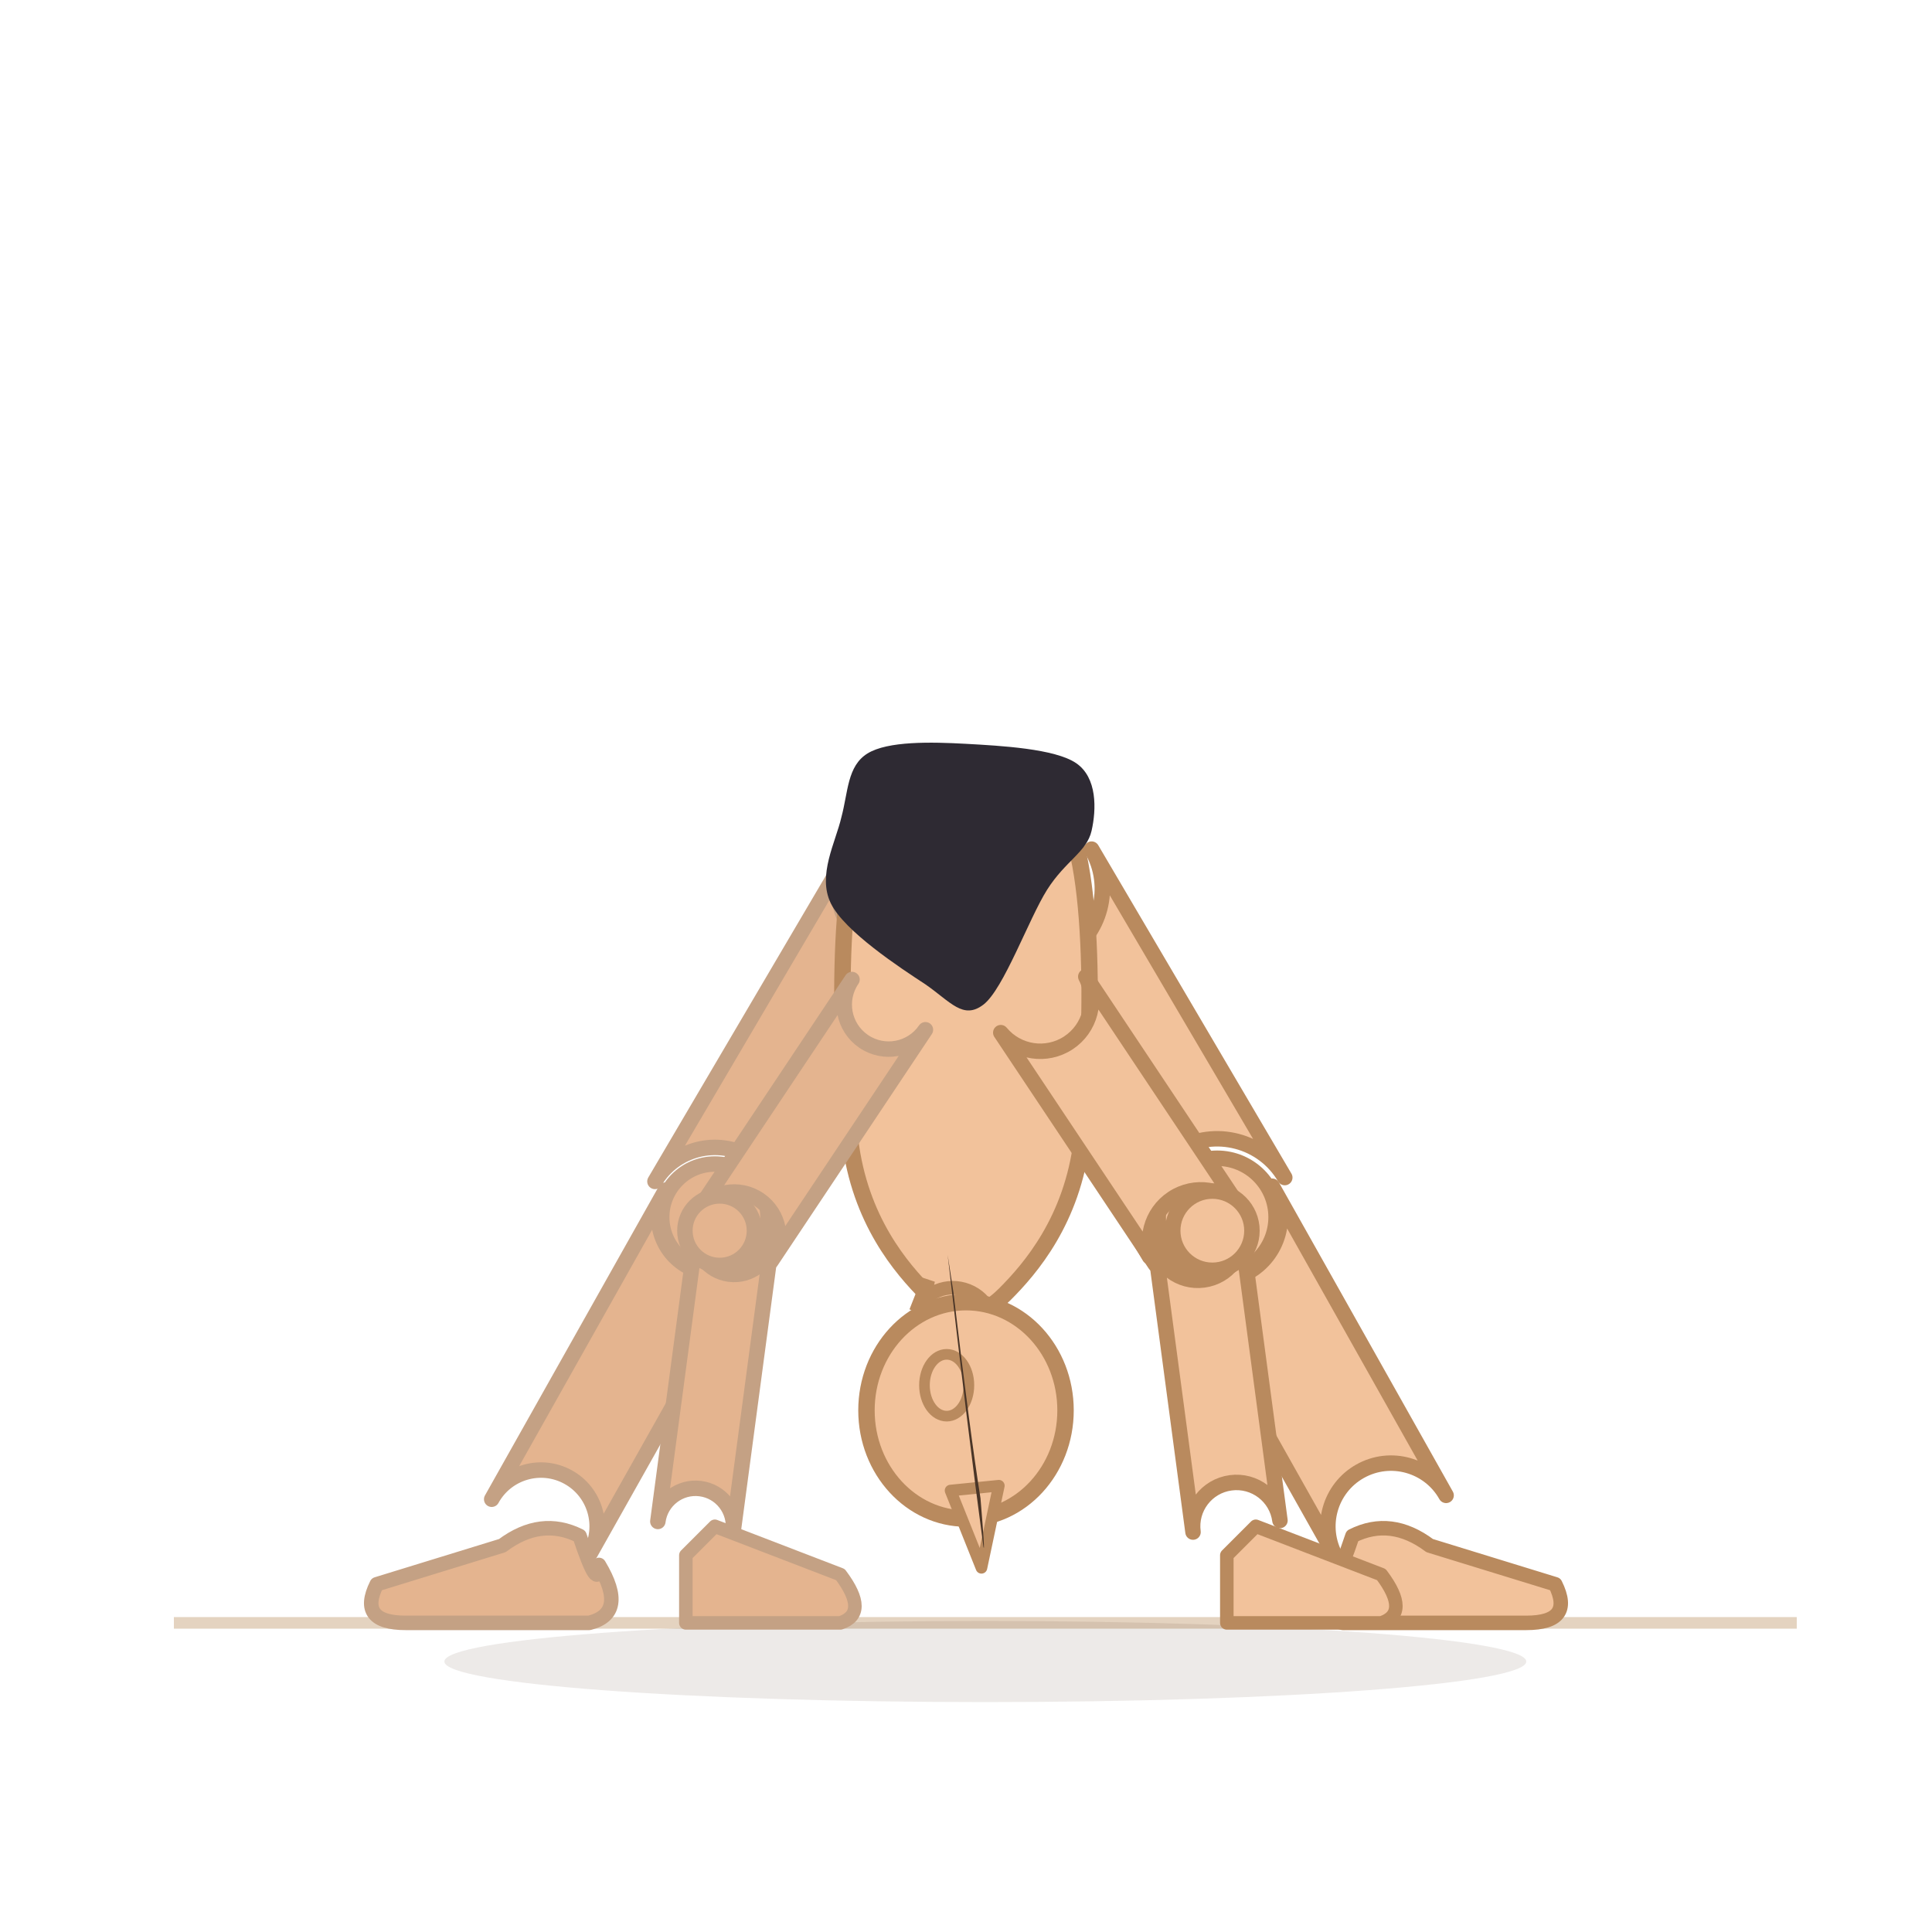
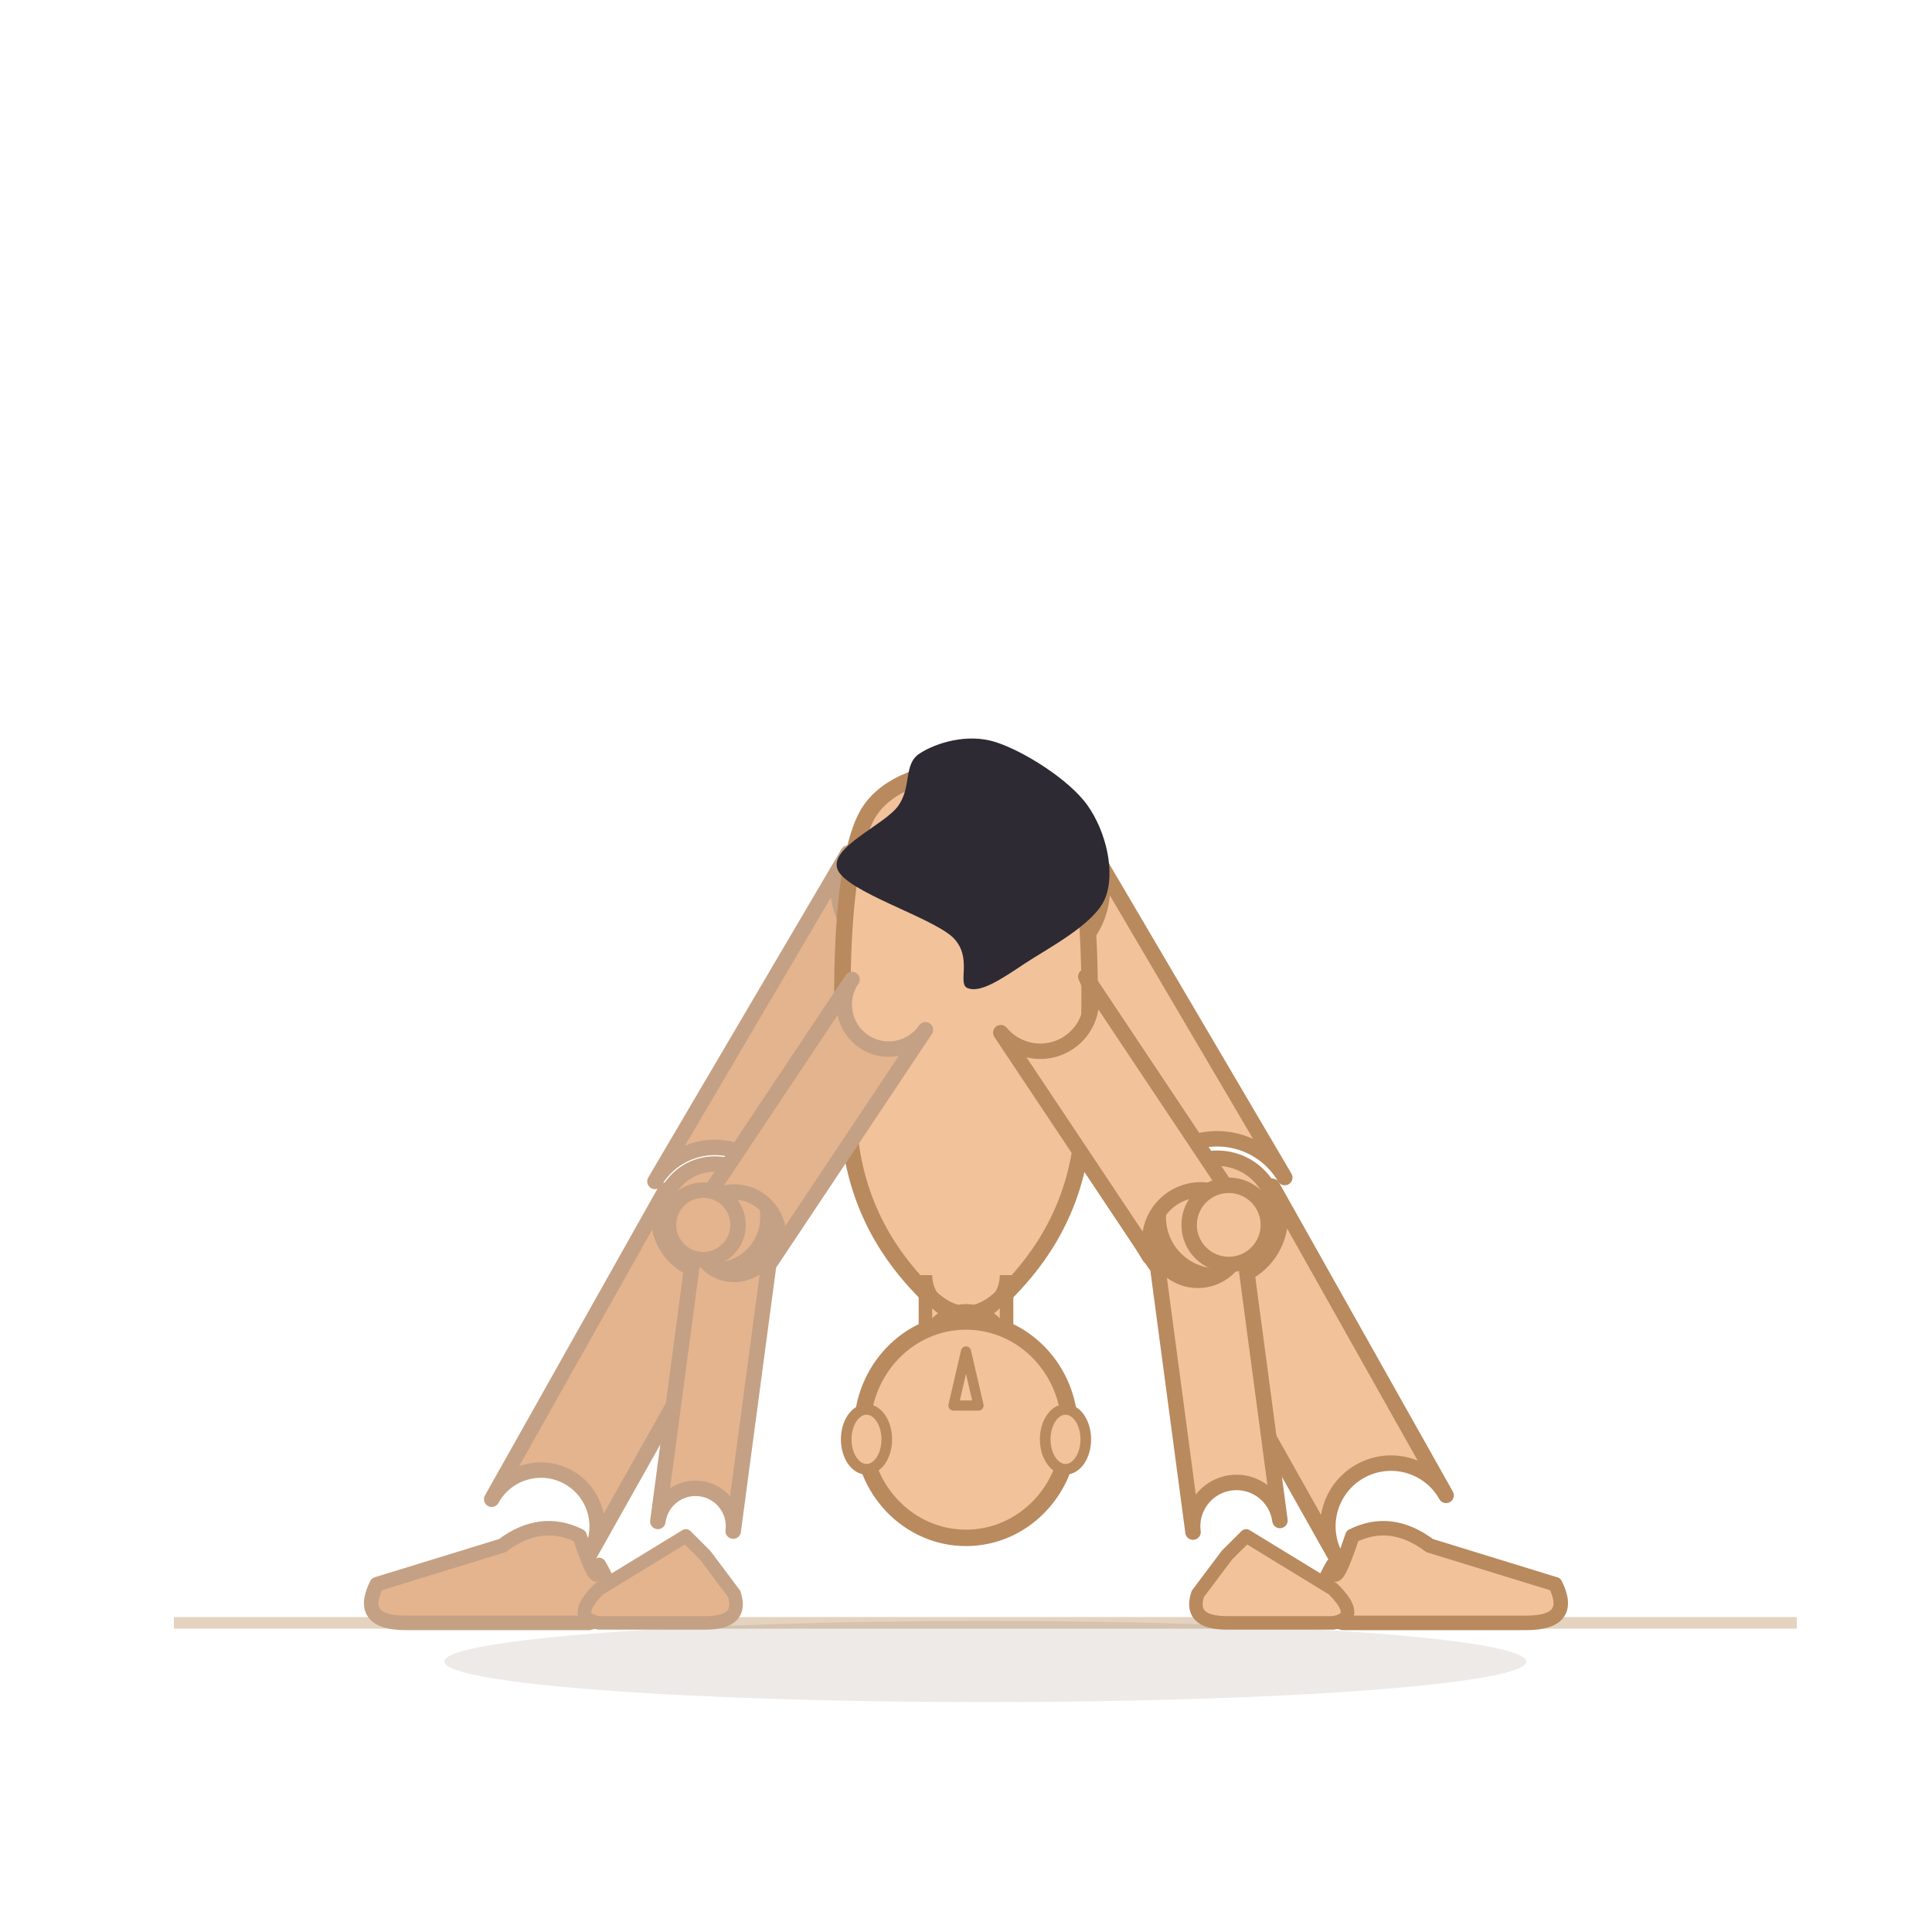
<svg xmlns="http://www.w3.org/2000/svg" viewBox="0 0 200 200">
  <line x1="18" y1="168" x2="186" y2="168" stroke="#e4d3c0" stroke-width="1.2" />
  <ellipse cx="102" cy="172" rx="56" ry="4.2" fill="rgba(70,48,28,0.10)" />
  <path d="M 87.8,88.3 L 67.8,122.3 A 7.2 7.2 0 0 1 80.2,129.7 L 100.2,95.7 A 7.2 7.2 0 0 1 87.8,88.3 Z" fill="#e4b48f" stroke="#c4a184" stroke-width="1.6" stroke-linejoin="round" />
  <path d="M 68.9,123.2 L 50.9,155.2 A 5.8 5.8 0 0 1 61.1,160.8 L 79.1,128.8 A 5.8 5.8 0 0 1 68.9,123.2 Z" fill="#e4b48f" stroke="#c4a184" stroke-width="1.6" stroke-linejoin="round" />
  <circle cx="74" cy="126" r="5.5" fill="#e4b48f" stroke="#c4a184" stroke-width="1.6" />
  <path d="M 62,162 Q 65,167 61,168 L 42,168 Q 37,168 39,164 L 52,160 Q 56,157 60,159 Q 62,165 62,162 Z" fill="#e4b48f" stroke="#c4a184" stroke-width="1.5" stroke-linejoin="round" />
  <path d="M 99,96.1 L 119,130.1 A 8.1 8.1 0 0 1 133,121.9 L 113,87.9 A 8.1 8.1 0 0 1 99,96.1 Z" fill="#f2c29b" stroke="#b98a5e" stroke-width="1.6" stroke-linejoin="round" />
  <path d="M 120.3,129.2 L 138.3,161.2 A 6.5 6.5 0 0 1 149.7,154.8 L 131.7,122.8 A 6.5 6.5 0 0 1 120.3,129.2 Z" fill="#f2c29b" stroke="#b98a5e" stroke-width="1.6" stroke-linejoin="round" />
  <circle cx="126" cy="126" r="6.1" fill="#f2c29b" stroke="#b98a5e" stroke-width="1.6" />
  <path d="M 138,162 Q 135,167 139,168 L 158,168 Q 163,168 161,164 L 148,160 Q 144,157 140,159 Q 138,165 138,162 Z" fill="#f2c29b" stroke="#b98a5e" stroke-width="1.5" stroke-linejoin="round" />
  <path d="M 90,84 C 93.7,78.3 106.3,78.3 110,84 C 113.7,89.7 113,109.7 112,118 C 111,126.3 106.7,131.3 104,134 C 101.3,136.7 98.7,136.7 96,134 C 93.3,131.3 89,126.3 88,118 C 87,109.7 86.3,89.7 90,84 Z" fill="#f2c29b" stroke="#b98a5e" stroke-width="1.7" stroke-linejoin="round" />
-   <path d="M 89.8,78 C 91.9,76.7 96.4,76.8 100,77 C 103.6,77.2 109.2,77.5 111.4,79 C 113.6,80.5 113.5,83.8 113,86 C 112.5,88.2 110.3,89.1 108.4,92.1 C 106.5,95.1 103.9,102.4 101.8,104 C 99.7,105.6 98.4,103.7 95.8,101.9 C 93.2,100.2 87.4,96.4 86,93.5 C 84.6,90.6 86.5,87.2 87.1,84.6 C 87.8,82 87.7,79.3 89.8,78 Z" fill="#2e2a33" />
  <path d="M 88.2,101.4 L 72.2,125.4 A 4.6 4.6 0 0 1 79.8,130.6 L 95.8,106.6 A 4.6 4.6 0 0 1 88.2,101.4 Z" fill="#e4b48f" stroke="#c4a184" stroke-width="1.6" stroke-linejoin="round" />
  <path d="M 72.1,127.5 L 68.1,157.5 A 3.9 3.9 0 0 1 75.9,158.5 L 79.9,128.5 A 3.9 3.9 0 0 1 72.1,127.5 Z" fill="#e4b48f" stroke="#c4a184" stroke-width="1.6" stroke-linejoin="round" />
-   <circle cx="74.5" cy="127.4" r="3.6" fill="#e4b48f" stroke="#c4a184" stroke-width="1.6" />
-   <path d="M 71,161 L 71,168 L 87,168 Q 90,167 87,163 L 74,158 Z" fill="#e4b48f" stroke="#c4a184" stroke-width="1.4" stroke-linejoin="round" />
+   <circle cx="72.8" cy="126.8" r="3.6" fill="#e4b48f" stroke="#c4a184" stroke-width="1.6" />
+   <path d="M 73,161 L 76,165 Q 77,168 73,168 L 62,168 Q 59,167.5 62,164.5 L 71,159 Z" fill="#e4b48f" stroke="#c4a184" stroke-width="1.4" stroke-linejoin="round" />
  <path d="M 103.6,106.9 L 119.6,130.9 A 5.3 5.3 0 0 1 128.4,125.1 L 112.4,101.1 A 5.3 5.3 0 0 1 103.6,106.9 Z" fill="#f2c29b" stroke="#b98a5e" stroke-width="1.6" stroke-linejoin="round" />
  <path d="M 119.5,128.6 L 123.5,158.6 A 4.5 4.5 0 0 1 132.5,157.4 L 128.5,127.4 A 4.5 4.5 0 0 1 119.5,128.6 Z" fill="#f2c29b" stroke="#b98a5e" stroke-width="1.6" stroke-linejoin="round" />
-   <circle cx="125.5" cy="127.4" r="4.1" fill="#f2c29b" stroke="#b98a5e" stroke-width="1.6" />
-   <path d="M 127,161 L 127,168 L 143,168 Q 146,167 143,163 L 130,158 Z" fill="#f2c29b" stroke="#b98a5e" stroke-width="1.4" stroke-linejoin="round" />
-   <path d="M 96.1,132.5 L 94.8,135.8 A 4.2 4.2 0 0 1 102.6,138.9 L 103.9,135.5 A 4.2 4.2 0 0 1 96.1,132.5 Z" fill="#f2c29b" stroke="#b98a5e" stroke-width="1.4" />
-   <ellipse cx="100" cy="146" rx="10.304" ry="11.2" fill="#f2c29b" stroke="#b98a5e" stroke-width="1.7" />
-   <ellipse cx="98" cy="143.4" rx="2.3" ry="3.2" fill="#f2c29b" stroke="#b98a5e" stroke-width="1.1" />
-   <path d="M 98.4,154.3 L 101.6,162.3 L 103.4,153.8 Z" fill="#f2c29b" stroke="#b98a5e" stroke-width="1.2" stroke-linejoin="round" />
-   <path d="M 98.7,133.8 Q 100.4,148.2 101.5,155.1 Q 102,161.1 101.8,160.1 Q 100.2,148.2 98.1,129.9 Z" fill="#4a3527" />
+   <circle cx="127.2" cy="126.8" r="4.1" fill="#f2c29b" stroke="#b98a5e" stroke-width="1.6" />
+   <path d="M 127,161 L 124,165 Q 123,168 127,168 L 138,168 Q 141,167.5 138,164.5 L 129,159 Z" fill="#f2c29b" stroke="#b98a5e" stroke-width="1.4" stroke-linejoin="round" />
+   <path d="M 95.8,132 L 95.8,139.9 A 4.2 4.2 0 0 1 104.2,139.9 L 104.2,132 A 4.2 4.2 0 0 1 95.8,132 Z" fill="#f2c29b" stroke="#b98a5e" stroke-width="1.4" />
+   <ellipse cx="100" cy="148" rx="10.752" ry="11.2" fill="#f2c29b" stroke="#b98a5e" stroke-width="1.7" />
+   <ellipse cx="89.7" cy="149" rx="2.1" ry="3.1" fill="#f2c29b" stroke="#b98a5e" stroke-width="1.1" />
+   <ellipse cx="110.3" cy="149" rx="2.1" ry="3.1" fill="#f2c29b" stroke="#b98a5e" stroke-width="1.1" />
+   <path d="M 101.3,145.5 L 100,139.9 L 98.7,145.5 Z" fill="#f2c29b" stroke="#b98a5e" stroke-width="1.05" stroke-linejoin="round" />
+   <g data-shorts="1">
+     <path d="M 95.2,78 C 96.9,76.9 100.1,75.9 103,76.8 C 105.9,77.7 110.7,80.7 112.6,83.4 C 114.5,86.1 115.5,90.3 114.4,93 C 113.3,95.7 108.4,98.2 106,99.8 C 103.6,101.4 101.5,102.8 100.2,102.3 C 99,101.9 100.8,99.1 98.6,97 C 96.3,94.9 87.6,92.3 86.7,90 C 85.8,87.7 91.6,85.4 93,83.4 C 94.4,81.4 93.5,79.1 95.2,78 Z" fill="#2e2a33" />
+   </g>
</svg>
